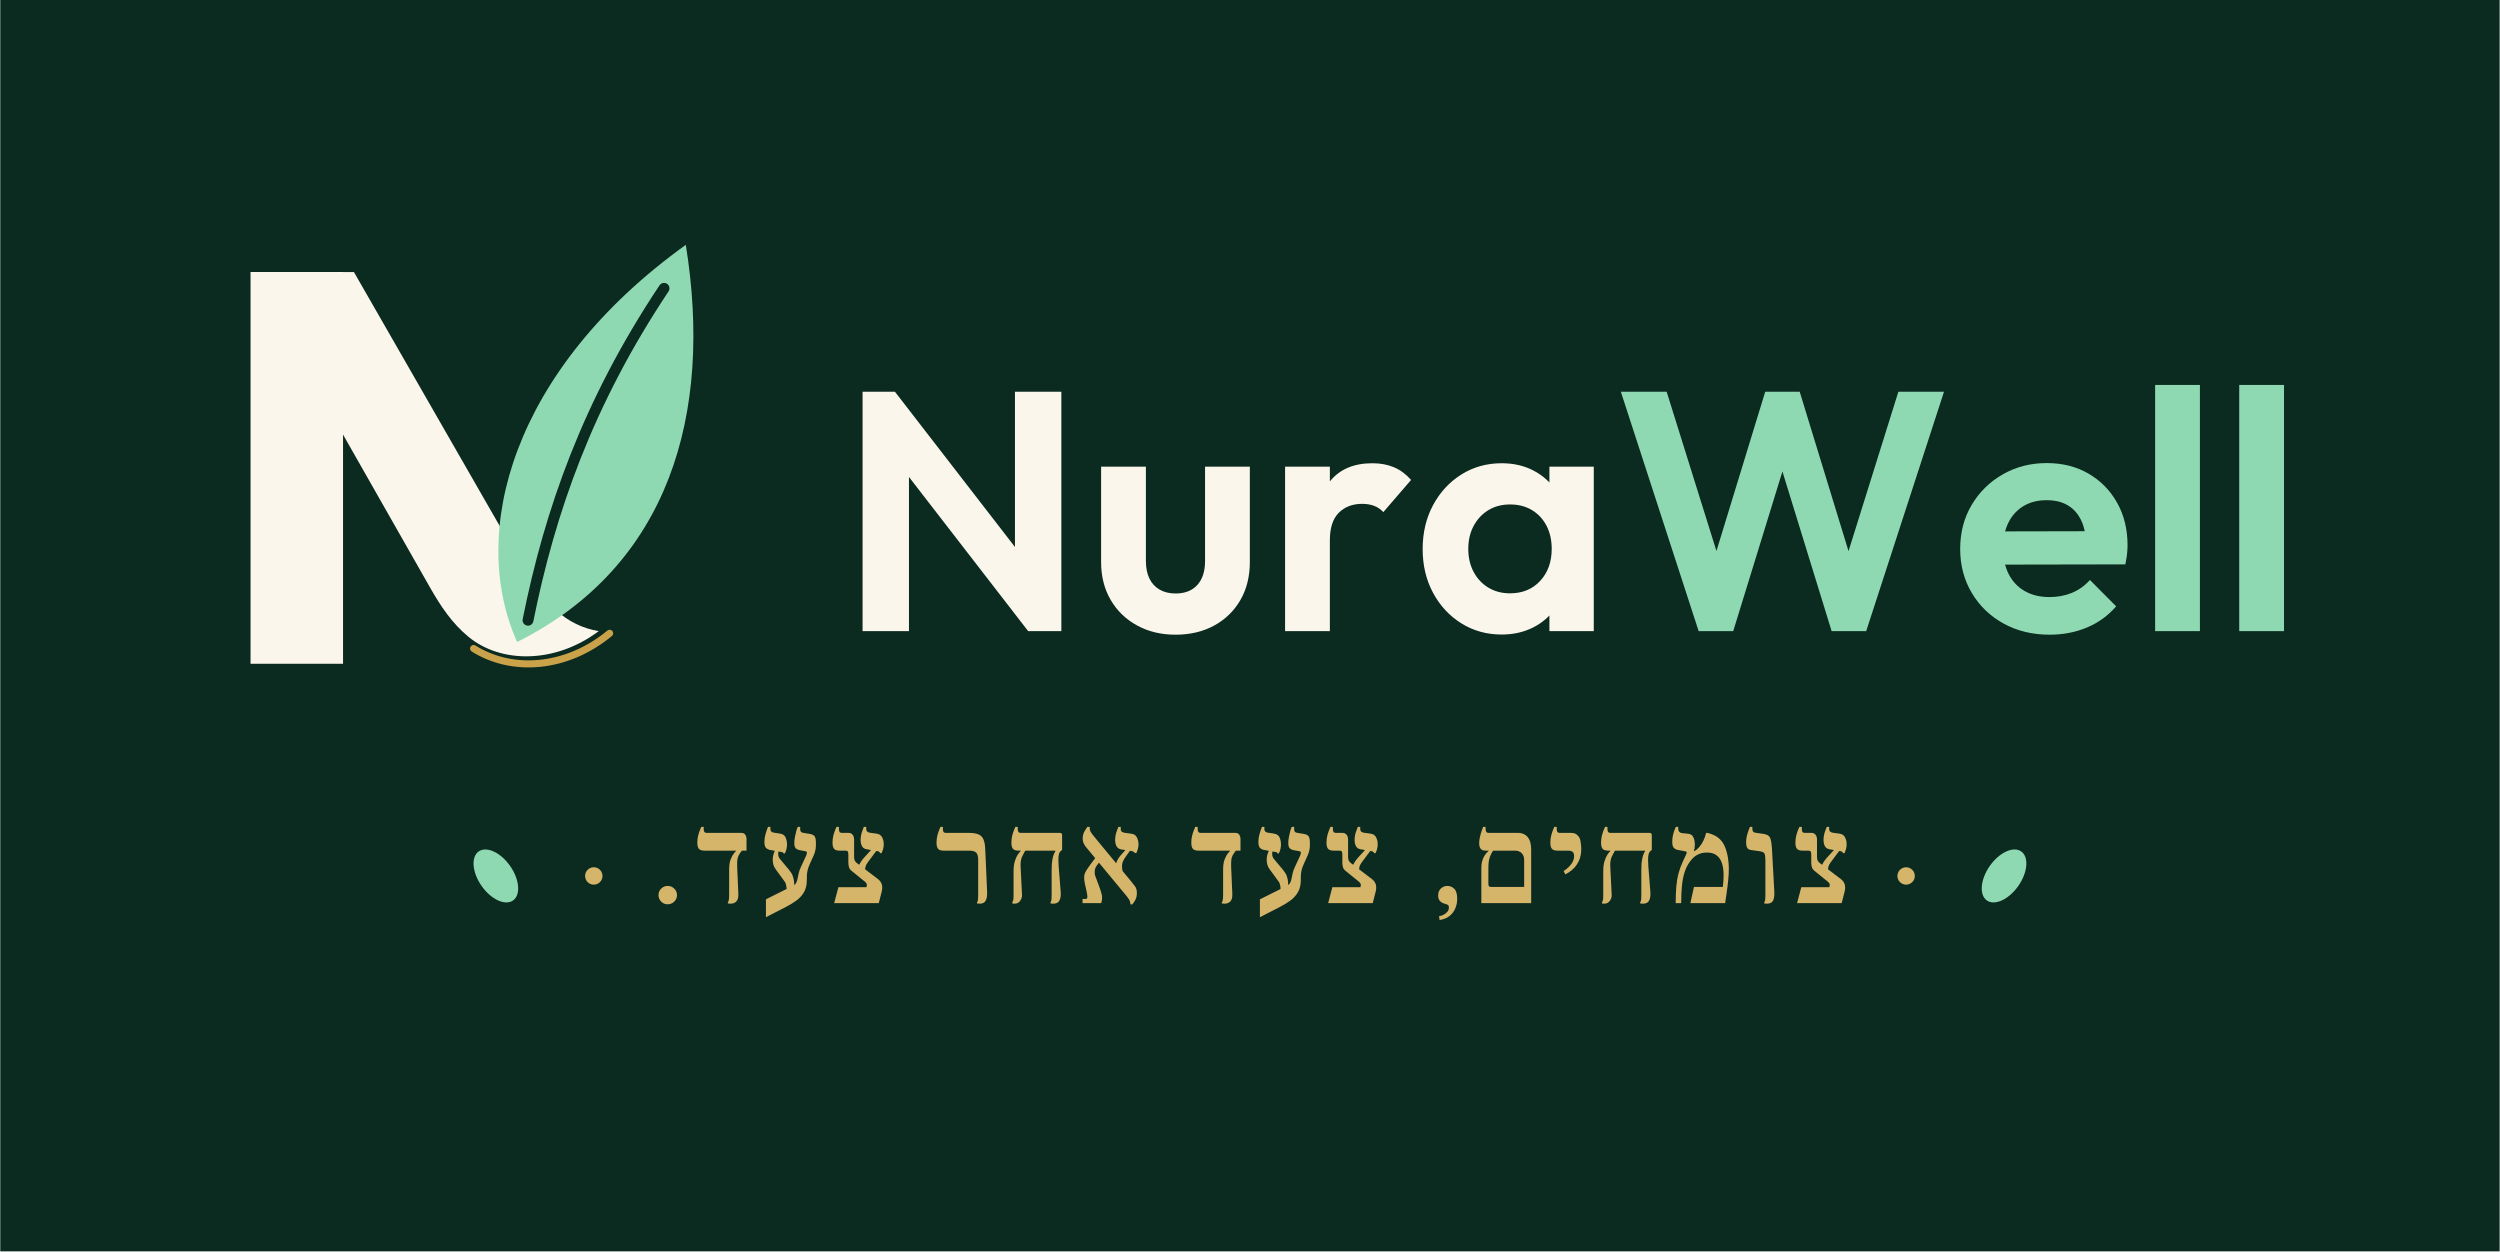
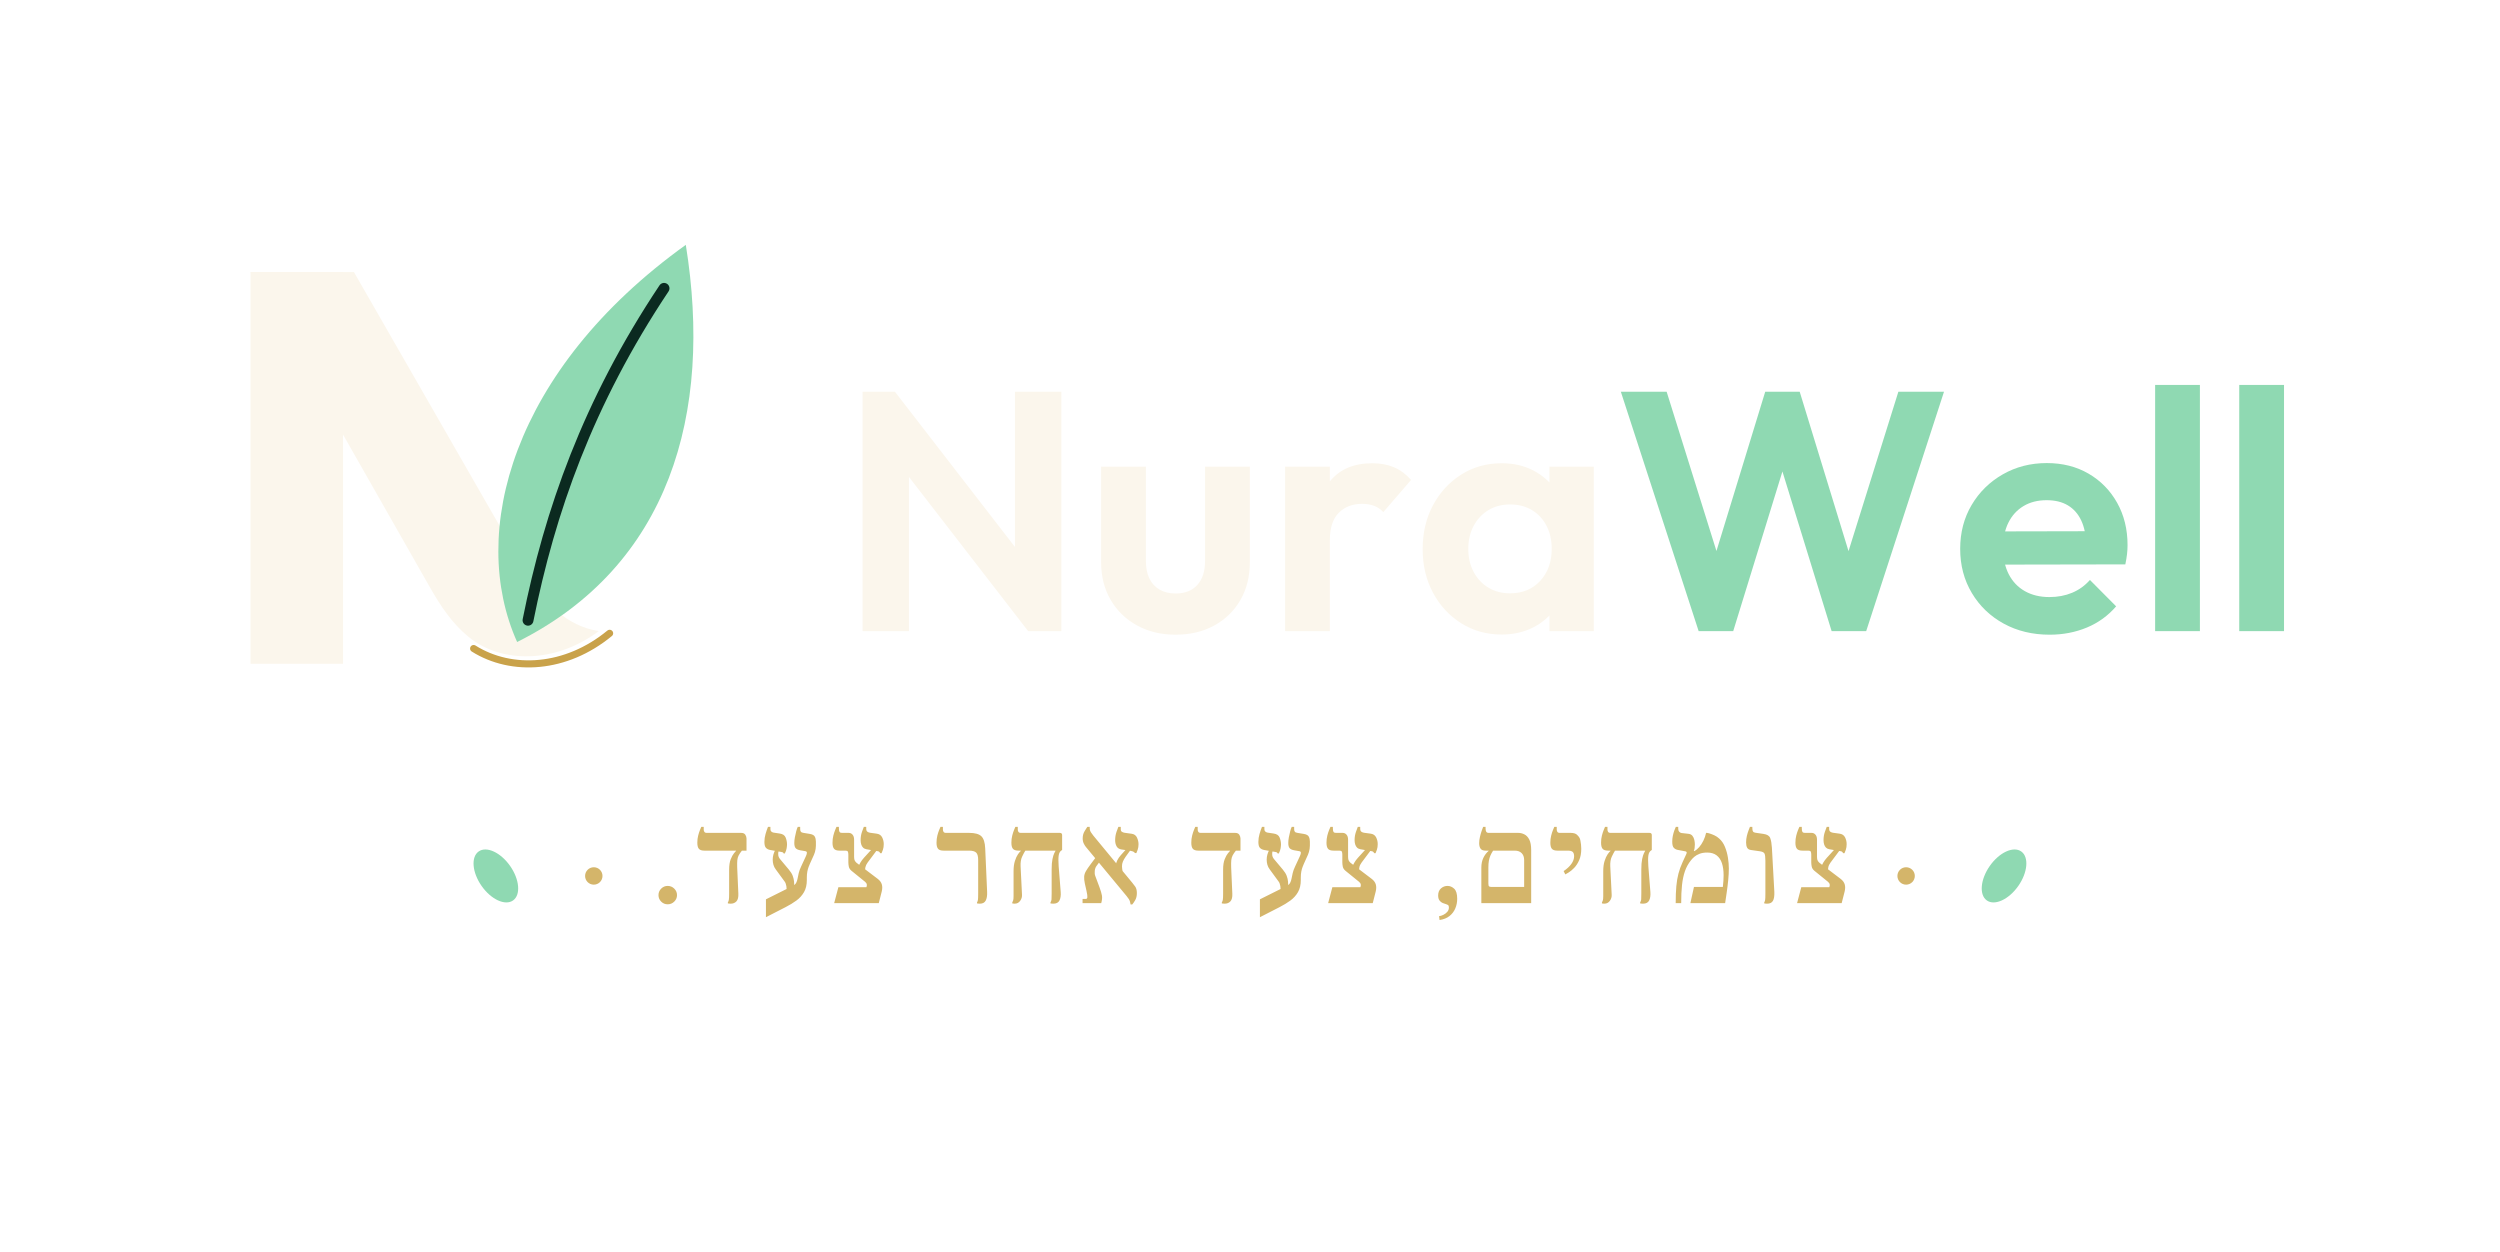
<svg xmlns="http://www.w3.org/2000/svg" viewBox="0 0 459.4 230" width="1838" height="920">
-   <rect width="459.383" height="230" fill="#0B2A20" />
  <g transform="translate(36.0 36)">
    <g>
      <g>
        <path d="M10 14H27V86H10Z" fill="#FBF6EC" />
        <path d="M10 14H29L60 68C64 75 68 79 74 80C66 86 56 86 50 81C47 78.5 45 75.5 43 72Z" fill="#FBF6EC" />
        <path d="M59 82C50 62 58 32 90 9C95 40 87 68 59 82Z" fill="#8FD9B2" />
        <path d="M61 78C65 58 72 38 86 17" fill="none" stroke="#0B2A20" stroke-width="2" stroke-linecap="round" />
        <path d="M51 83.2C58 87.6 68 87 76 80.4" fill="none" stroke="#C9A24A" stroke-width="1.3" stroke-linecap="round" />
      </g>
    </g>
    <g transform="translate(118 80)">
      <path d="M4.491 0.0V-44.0H10.437L13.018 -35.457V0.0ZM34.925 0.0 8.794 -33.798 10.437 -44.0 36.568 -10.202ZM34.925 0.0 32.499 -8.246V-44.0H41.027V0.0Z M62.01 0.657Q58.038 0.657 54.931 -1.048Q51.824 -2.754 50.079 -5.759Q48.334 -8.764 48.334 -12.69V-30.23H56.565V-12.893Q56.565 -11.013 57.204 -9.68Q57.844 -8.346 59.082 -7.631Q60.319 -6.916 62.025 -6.916Q64.592 -6.916 66.016 -8.482Q67.44 -10.047 67.44 -12.893V-30.23H75.67V-12.69Q75.67 -8.716 73.933 -5.711Q72.196 -2.707 69.118 -1.025Q66.041 0.657 62.01 0.657Z M82.148 0.0V-30.23H90.378V0.0ZM90.378 -16.696 87.171 -18.855Q87.765 -24.378 90.457 -27.617Q93.148 -30.856 98.186 -30.856Q100.408 -30.856 102.153 -30.121Q103.898 -29.385 105.306 -27.789L100.205 -21.875Q99.485 -22.657 98.521 -23.025Q97.557 -23.393 96.293 -23.393Q93.664 -23.393 92.021 -21.754Q90.378 -20.115 90.378 -16.696Z M121.954 0.626Q117.824 0.626 114.53 -1.44Q111.236 -3.505 109.335 -7.057Q107.434 -10.609 107.434 -15.068Q107.434 -19.575 109.335 -23.134Q111.236 -26.694 114.53 -28.775Q117.824 -30.856 121.954 -30.856Q125.209 -30.856 127.775 -29.526Q130.341 -28.196 131.898 -25.865Q133.455 -23.533 133.565 -20.56V-9.67Q133.455 -6.697 131.922 -4.366Q130.388 -2.034 127.799 -0.704Q125.209 0.626 121.954 0.626ZM123.488 -6.947Q126.93 -6.947 129.043 -9.24Q131.155 -11.532 131.155 -15.115Q131.155 -17.525 130.201 -19.363Q129.246 -21.202 127.525 -22.243Q125.804 -23.283 123.504 -23.283Q121.25 -23.283 119.529 -22.243Q117.808 -21.202 116.814 -19.356Q115.821 -17.509 115.821 -15.115Q115.821 -12.721 116.807 -10.875Q117.792 -9.028 119.521 -7.988Q121.25 -6.947 123.488 -6.947ZM130.733 0.0V-8.121L132.047 -15.491L130.733 -22.798V-30.23H138.885V0.0Z" fill="#FBF6EC" />
      <path d="M15.647 0.0 1.346 -44.0H9.764L20.357 -10.124H17.509L27.883 -44.0H34.22L44.595 -10.124H41.762L52.356 -44.0H60.743L46.441 0.0H40.088L29.667 -33.814H32.421L22.0 0.0Z M80.161 0.657Q75.435 0.657 71.719 -1.377Q68.003 -3.411 65.859 -7.002Q63.716 -10.593 63.716 -15.115Q63.716 -19.622 65.82 -23.181Q67.925 -26.741 71.547 -28.814Q75.169 -30.888 79.629 -30.888Q83.979 -30.888 87.319 -28.94Q90.66 -26.991 92.569 -23.58Q94.478 -20.169 94.478 -15.804Q94.478 -15.006 94.384 -14.161Q94.29 -13.316 94.071 -12.267L68.629 -12.22V-18.323L90.253 -18.37L86.905 -15.851Q86.811 -18.542 85.958 -20.349Q85.105 -22.156 83.517 -23.111Q81.929 -24.065 79.597 -24.065Q77.156 -24.065 75.357 -22.986Q73.558 -21.906 72.58 -19.942Q71.602 -17.979 71.602 -15.24Q71.602 -12.486 72.642 -10.46Q73.683 -8.434 75.607 -7.346Q77.532 -6.259 80.114 -6.259Q82.398 -6.259 84.292 -7.049Q86.185 -7.839 87.562 -9.404L92.381 -4.553Q90.159 -1.972 86.999 -0.657Q83.838 0.657 80.161 0.657Z M99.548 0.0V-45.252H107.778V0.0Z M115.007 0.0V-45.252H123.238V0.0Z" transform="translate(142.5149 0)" fill="#8FD9B2" />
    </g>
  </g>
  <ellipse cx="91.089" cy="161" rx="3.2" ry="5.5" fill="#8FD9B2" transform="rotate(-35 91.08943 161)" />
  <circle cx="109.089" cy="161" r="1.6" fill="#D4B56A" />
  <ellipse cx="368.293" cy="161" rx="3.2" ry="5.5" fill="#8FD9B2" transform="rotate(35 368.2932 161)" />
  <circle cx="350.293" cy="161" r="1.6" fill="#D4B56A" />
  <path d="M3.569 0.211Q2.865 0.211 2.372 -0.287Q1.879 -0.785 1.879 -1.48Q1.879 -2.174 2.377 -2.672Q2.875 -3.17 3.57 -3.17Q4.274 -3.17 4.779 -2.672Q5.284 -2.174 5.284 -1.48Q5.284 -0.785 4.779 -0.287Q4.274 0.211 3.569 0.211Z M10.333 -9.652Q9.582 -9.652 9.3 -9.993Q9.018 -10.333 9.018 -11.108Q9.018 -11.813 9.171 -12.412Q9.323 -13.011 9.5 -13.433Q9.676 -13.856 9.746 -14.02H10.192V-13.527Q10.192 -13.292 10.31 -13.105Q10.427 -12.917 10.756 -12.917H17.073Q17.637 -12.917 17.848 -12.564Q18.06 -12.212 18.06 -11.883V-9.652ZM15.171 0.094Q15.03 0.094 14.889 0.082Q14.748 0.07 14.631 0.047V-0.141Q14.748 -0.305 14.807 -0.587Q14.866 -0.869 14.866 -1.761V-6.177Q14.866 -7.351 15.159 -8.079Q15.453 -8.807 15.758 -9.171Q16.064 -9.535 16.134 -9.605V-10.38H17.214V-9.652Q16.815 -9.159 16.616 -8.772Q16.416 -8.384 16.369 -7.903Q16.322 -7.421 16.345 -6.599L16.557 -1.761Q16.604 -0.752 16.205 -0.329Q15.805 0.094 15.171 0.094Z M21.63 2.583V-0.705L26.608 -3.194Q27.008 -3.405 27.184 -3.734Q27.36 -4.063 27.442 -4.509Q27.524 -4.955 27.653 -5.519Q27.783 -6.083 28.088 -6.717L28.957 -8.595Q29.121 -8.924 29.156 -9.218Q29.192 -9.511 28.839 -9.558L27.9 -9.723Q27.313 -9.84 27.078 -10.122Q26.843 -10.404 26.843 -11.061Q26.843 -11.531 26.949 -12.106Q27.055 -12.682 27.195 -13.21Q27.336 -13.739 27.477 -14.02H27.923V-13.574Q27.923 -13.292 28.053 -13.128Q28.182 -12.964 28.534 -12.917L29.685 -12.729Q30.413 -12.611 30.612 -12.224Q30.812 -11.836 30.812 -11.32V-10.568Q30.812 -10.286 30.765 -9.981Q30.718 -9.676 30.636 -9.394Q30.554 -9.112 30.46 -8.901L29.708 -7.233Q29.614 -7.022 29.473 -6.658Q29.333 -6.294 29.239 -5.812Q29.145 -5.331 29.145 -4.697V-4.251Q29.145 -2.936 28.628 -2.031Q28.111 -1.127 27.231 -0.481Q26.35 0.164 25.246 0.728ZM25.434 -2.513Q25.434 -2.842 25.387 -3.112Q25.34 -3.382 25.258 -3.617Q25.176 -3.852 25.035 -4.016L23.438 -6.2Q23.133 -6.599 23.003 -7.057Q22.874 -7.515 22.874 -7.997Q22.874 -8.478 23.003 -8.936Q23.133 -9.394 23.367 -9.817L23.978 -9.676Q23.837 -9.206 23.896 -8.807Q23.955 -8.408 24.26 -8.055L25.833 -6.177Q26.35 -5.566 26.55 -5.026Q26.749 -4.486 26.796 -3.992Q26.843 -3.499 26.843 -2.983ZM24.894 -9.136Q24.8 -9.323 24.659 -9.37Q24.518 -9.417 24.283 -9.441L22.428 -9.77Q21.911 -9.864 21.63 -10.169Q21.348 -10.474 21.348 -11.249Q21.348 -12.001 21.559 -12.717Q21.77 -13.433 22.005 -14.02H22.452V-13.574Q22.452 -13.316 22.616 -13.163Q22.78 -13.011 23.039 -12.964L24.142 -12.799Q25.011 -12.682 25.258 -12.048Q25.505 -11.414 25.505 -10.803Q25.505 -10.521 25.434 -10.087Q25.364 -9.652 25.105 -9.136Z M34.17 0.0 34.945 -2.936H40.089Q40.206 -3.147 40.171 -3.417Q40.136 -3.687 39.854 -3.922L37.364 -5.942Q36.942 -6.294 36.859 -6.728Q36.777 -7.163 36.777 -7.515V-8.901Q36.777 -9.3 36.683 -9.476Q36.589 -9.652 36.261 -9.652H35.18Q34.429 -9.652 34.147 -9.993Q33.865 -10.333 33.865 -11.108Q33.865 -11.813 34.018 -12.412Q34.17 -13.011 34.347 -13.433Q34.523 -13.856 34.593 -14.02H35.039V-13.762Q35.039 -13.269 35.157 -13.093Q35.274 -12.917 35.603 -12.917H36.848Q37.27 -12.917 37.552 -12.588Q37.834 -12.259 37.834 -11.672V-8.502Q37.834 -8.032 37.963 -7.809Q38.092 -7.586 38.28 -7.421L42.179 -4.462Q42.766 -4.016 42.93 -3.441Q43.095 -2.865 42.907 -2.114L42.367 0.0ZM39.877 -6.036 38.68 -6.811Q38.75 -7.045 38.997 -7.468Q39.243 -7.891 39.642 -8.337L41.098 -9.934L42.061 -9.793L40.323 -7.468Q39.995 -7.022 39.912 -6.611Q39.83 -6.2 39.877 -6.036ZM42.648 -9.183Q42.602 -9.277 42.496 -9.394Q42.39 -9.511 42.249 -9.535L40.089 -9.911Q39.713 -9.981 39.478 -10.216Q39.243 -10.451 39.138 -10.815Q39.032 -11.179 39.032 -11.578Q39.032 -12.4 39.278 -13.093Q39.525 -13.786 39.619 -14.02H40.065V-13.668Q40.065 -13.292 40.265 -13.14Q40.464 -12.987 40.77 -12.94L41.967 -12.776Q42.695 -12.682 42.989 -12.095Q43.283 -11.508 43.283 -10.85Q43.283 -10.263 43.13 -9.817Q42.977 -9.37 42.883 -9.183Z  M60.967 0.094Q60.826 0.094 60.685 0.082Q60.544 0.07 60.427 0.047V-0.141Q60.544 -0.305 60.591 -0.587Q60.638 -0.869 60.638 -1.761V-7.938Q60.638 -8.948 60.262 -9.3Q59.886 -9.652 58.97 -9.652H54.297Q53.545 -9.652 53.264 -9.993Q52.982 -10.333 52.982 -11.108Q52.982 -11.813 53.134 -12.412Q53.287 -13.011 53.463 -13.433Q53.639 -13.856 53.71 -14.02H54.156V-13.527Q54.156 -13.292 54.273 -13.105Q54.391 -12.917 54.72 -12.917H58.97Q60.567 -12.917 61.213 -12.306Q61.859 -11.695 61.93 -10.075L62.282 -2.09Q62.329 -1.033 62.023 -0.47Q61.718 0.094 60.967 0.094Z M74.47 0.094Q74.33 0.094 74.189 0.082Q74.048 0.07 73.93 0.047V-0.141Q74.095 -0.399 74.118 -0.681Q74.142 -0.963 74.142 -1.761V-6.177Q74.142 -7.374 74.294 -8.102Q74.447 -8.83 74.623 -9.183Q74.799 -9.535 74.846 -9.605V-9.652H68.059Q67.308 -9.652 67.026 -9.993Q66.744 -10.333 66.744 -11.108Q66.744 -11.813 66.897 -12.412Q67.049 -13.011 67.225 -13.433Q67.402 -13.856 67.472 -14.02H67.918V-13.527Q67.918 -13.292 68.036 -13.105Q68.153 -12.917 68.482 -12.917H75.645Q76.067 -12.917 76.067 -12.517V-9.77L75.927 -9.676Q75.527 -9.417 75.433 -8.736Q75.339 -8.055 75.433 -6.764L75.809 -2.043Q75.88 -1.104 75.586 -0.505Q75.292 0.094 74.47 0.094ZM67.355 0.094Q67.261 0.094 67.12 0.082Q66.979 0.07 66.908 0.047V-0.141Q66.955 -0.235 67.049 -0.446Q67.143 -0.658 67.143 -1.292V-5.871Q67.143 -6.975 67.39 -7.75Q67.636 -8.525 67.953 -8.983Q68.27 -9.441 68.482 -9.605V-10.192H69.304V-9.652Q69.022 -9.206 68.705 -8.525Q68.388 -7.844 68.435 -6.764L68.693 -1.573Q68.74 -0.963 68.364 -0.434Q67.989 0.094 67.355 0.094Z M88.655 0.235Q88.632 0.117 88.538 -0.282Q88.444 -0.681 87.927 -1.292L80.436 -10.333Q80.271 -10.521 80.06 -10.932Q79.848 -11.343 79.848 -11.907Q79.848 -12.658 80.201 -13.234Q80.553 -13.809 80.694 -14.02H81.14V-13.809Q81.14 -13.339 81.398 -12.975Q81.657 -12.611 81.798 -12.423L88.937 -3.781Q89.172 -3.499 89.489 -3.065Q89.806 -2.63 89.806 -1.855Q89.806 -1.08 89.501 -0.552Q89.195 -0.023 88.961 0.235ZM79.825 0.0V-0.775H80.412Q80.67 -0.775 80.706 -1.08Q80.741 -1.386 80.553 -2.231L80.248 -3.593Q80.083 -4.368 80.119 -4.873Q80.154 -5.378 80.436 -5.871Q80.717 -6.364 81.281 -7.116L82.314 -8.502L82.995 -7.656L82.385 -6.834Q82.127 -6.482 82.068 -5.953Q82.009 -5.425 82.15 -5.026L82.948 -2.889Q83.277 -1.996 83.383 -1.409Q83.489 -0.822 83.254 0.0ZM87.223 -5.683 85.978 -7.139Q85.978 -7.398 86.213 -7.879Q86.448 -8.361 86.847 -8.807L87.833 -9.911L88.655 -9.793L87.739 -8.525Q87.411 -8.055 87.234 -7.633Q87.058 -7.21 87.07 -6.752Q87.082 -6.294 87.223 -5.683ZM89.454 -9.206Q89.336 -9.417 89.066 -9.511Q88.796 -9.605 88.139 -9.699L86.988 -9.864Q86.354 -9.958 86.084 -10.439Q85.814 -10.92 85.814 -11.578Q85.814 -12.377 86.06 -13.093Q86.307 -13.809 86.401 -14.02H86.847V-13.598Q86.847 -13.245 87.058 -13.116Q87.27 -12.987 87.528 -12.94L88.867 -12.752Q89.548 -12.658 89.83 -12.048Q90.111 -11.437 90.111 -10.827Q90.111 -10.263 89.947 -9.805Q89.783 -9.347 89.712 -9.206Z  M101.126 -9.652Q100.374 -9.652 100.092 -9.993Q99.811 -10.333 99.811 -11.108Q99.811 -11.813 99.963 -12.412Q100.116 -13.011 100.292 -13.433Q100.468 -13.856 100.539 -14.02H100.985V-13.527Q100.985 -13.292 101.102 -13.105Q101.22 -12.917 101.548 -12.917H107.866Q108.43 -12.917 108.641 -12.564Q108.852 -12.212 108.852 -11.883V-9.652ZM105.964 0.094Q105.823 0.094 105.682 0.082Q105.541 0.07 105.423 0.047V-0.141Q105.541 -0.305 105.6 -0.587Q105.658 -0.869 105.658 -1.761V-6.177Q105.658 -7.351 105.952 -8.079Q106.245 -8.807 106.551 -9.171Q106.856 -9.535 106.927 -9.605V-10.38H108.007V-9.652Q107.608 -9.159 107.408 -8.772Q107.208 -8.384 107.161 -7.903Q107.114 -7.421 107.138 -6.599L107.349 -1.761Q107.396 -0.752 106.997 -0.329Q106.598 0.094 105.964 0.094Z M112.422 2.583V-0.705L117.401 -3.194Q117.8 -3.405 117.976 -3.734Q118.152 -4.063 118.234 -4.509Q118.317 -4.955 118.446 -5.519Q118.575 -6.083 118.88 -6.717L119.749 -8.595Q119.914 -8.924 119.949 -9.218Q119.984 -9.511 119.632 -9.558L118.692 -9.723Q118.105 -9.84 117.87 -10.122Q117.636 -10.404 117.636 -11.061Q117.636 -11.531 117.741 -12.106Q117.847 -12.682 117.988 -13.21Q118.129 -13.739 118.27 -14.02H118.716V-13.574Q118.716 -13.292 118.845 -13.128Q118.974 -12.964 119.327 -12.917L120.477 -12.729Q121.205 -12.611 121.405 -12.224Q121.605 -11.836 121.605 -11.32V-10.568Q121.605 -10.286 121.558 -9.981Q121.511 -9.676 121.428 -9.394Q121.346 -9.112 121.252 -8.901L120.501 -7.233Q120.407 -7.022 120.266 -6.658Q120.125 -6.294 120.031 -5.812Q119.937 -5.331 119.937 -4.697V-4.251Q119.937 -2.936 119.42 -2.031Q118.904 -1.127 118.023 -0.481Q117.142 0.164 116.039 0.728ZM116.227 -2.513Q116.227 -2.842 116.18 -3.112Q116.133 -3.382 116.05 -3.617Q115.968 -3.852 115.827 -4.016L114.23 -6.2Q113.925 -6.599 113.796 -7.057Q113.667 -7.515 113.667 -7.997Q113.667 -8.478 113.796 -8.936Q113.925 -9.394 114.16 -9.817L114.77 -9.676Q114.63 -9.206 114.688 -8.807Q114.747 -8.408 115.052 -8.055L116.626 -6.177Q117.142 -5.566 117.342 -5.026Q117.542 -4.486 117.589 -3.992Q117.636 -3.499 117.636 -2.983ZM115.686 -9.136Q115.592 -9.323 115.452 -9.37Q115.311 -9.417 115.076 -9.441L113.22 -9.77Q112.704 -9.864 112.422 -10.169Q112.14 -10.474 112.14 -11.249Q112.14 -12.001 112.352 -12.717Q112.563 -13.433 112.798 -14.02H113.244V-13.574Q113.244 -13.316 113.408 -13.163Q113.573 -13.011 113.831 -12.964L114.935 -12.799Q115.804 -12.682 116.05 -12.048Q116.297 -11.414 116.297 -10.803Q116.297 -10.521 116.227 -10.087Q116.156 -9.652 115.898 -9.136Z M124.963 0.0 125.738 -2.936H130.881Q130.998 -3.147 130.963 -3.417Q130.928 -3.687 130.646 -3.922L128.157 -5.942Q127.734 -6.294 127.652 -6.728Q127.57 -7.163 127.57 -7.515V-8.901Q127.57 -9.3 127.476 -9.476Q127.382 -9.652 127.053 -9.652H125.973Q125.221 -9.652 124.939 -9.993Q124.658 -10.333 124.658 -11.108Q124.658 -11.813 124.81 -12.412Q124.963 -13.011 125.139 -13.433Q125.315 -13.856 125.386 -14.02H125.832V-13.762Q125.832 -13.269 125.949 -13.093Q126.067 -12.917 126.395 -12.917H127.64Q128.063 -12.917 128.345 -12.588Q128.627 -12.259 128.627 -11.672V-8.502Q128.627 -8.032 128.756 -7.809Q128.885 -7.586 129.073 -7.421L132.971 -4.462Q133.558 -4.016 133.723 -3.441Q133.887 -2.865 133.699 -2.114L133.159 0.0ZM130.67 -6.036 129.472 -6.811Q129.542 -7.045 129.789 -7.468Q130.036 -7.891 130.435 -8.337L131.891 -9.934L132.854 -9.793L131.116 -7.468Q130.787 -7.022 130.705 -6.611Q130.623 -6.2 130.67 -6.036ZM133.441 -9.183Q133.394 -9.277 133.288 -9.394Q133.183 -9.511 133.042 -9.535L130.881 -9.911Q130.505 -9.981 130.27 -10.216Q130.036 -10.451 129.93 -10.815Q129.824 -11.179 129.824 -11.578Q129.824 -12.4 130.071 -13.093Q130.317 -13.786 130.411 -14.02H130.858V-13.668Q130.858 -13.292 131.057 -13.14Q131.257 -12.987 131.562 -12.94L132.76 -12.776Q133.488 -12.682 133.781 -12.095Q134.075 -11.508 134.075 -10.85Q134.075 -10.263 133.922 -9.817Q133.77 -9.37 133.676 -9.183Z  M145.442 3.1 145.348 2.395Q145.723 2.348 146.134 2.149Q146.545 1.949 146.851 1.609Q147.156 1.268 147.156 0.798Q147.156 0.47 147.015 0.364Q146.874 0.258 146.639 0.188Q146.381 0.117 146.029 -0.023Q145.677 -0.164 145.43 -0.493Q145.183 -0.822 145.183 -1.409Q145.183 -2.255 145.7 -2.712Q146.217 -3.17 146.898 -3.17Q147.579 -3.17 148.131 -2.654Q148.683 -2.137 148.683 -0.798Q148.683 0.141 148.33 0.975Q147.978 1.808 147.262 2.372Q146.545 2.936 145.442 3.1Z M153.121 0.0V-6.529Q153.121 -7.562 153.497 -8.337Q153.873 -9.112 154.46 -9.605V-9.652H153.896Q153.239 -9.652 152.98 -10.016Q152.722 -10.38 152.722 -11.014Q152.722 -11.578 152.863 -12.177Q153.004 -12.776 153.18 -13.281Q153.356 -13.786 153.45 -14.02H153.896V-13.762Q153.896 -13.316 154.025 -13.116Q154.155 -12.917 154.483 -12.917H159.908Q160.472 -12.917 161.024 -12.647Q161.576 -12.377 161.928 -11.695Q162.28 -11.014 162.28 -9.77V0.0ZM154.93 -2.983H160.989V-7.914Q160.989 -8.736 160.531 -9.194Q160.073 -9.652 159.274 -9.652H155.282Q154.977 -9.183 154.789 -8.748Q154.601 -8.314 154.507 -7.797Q154.413 -7.28 154.413 -6.529V-3.617Q154.413 -3.194 154.542 -3.088Q154.671 -2.983 154.93 -2.983Z M168.551 -5.284 168.245 -5.895Q169.161 -6.505 169.666 -7.21Q170.171 -7.914 170.171 -8.619Q170.171 -9.159 169.925 -9.406Q169.678 -9.652 169.02 -9.652H167.118Q166.367 -9.652 166.085 -9.993Q165.803 -10.333 165.803 -11.108Q165.803 -11.813 165.956 -12.412Q166.108 -13.011 166.284 -13.433Q166.461 -13.856 166.531 -14.02H166.977V-13.527Q166.977 -13.292 167.095 -13.105Q167.212 -12.917 167.541 -12.917H169.537Q170.359 -12.917 170.723 -12.553Q171.087 -12.189 171.181 -11.977Q171.275 -11.789 171.334 -11.472Q171.392 -11.155 171.439 -10.78Q171.486 -10.404 171.486 -10.005Q171.486 -8.76 171.099 -7.891Q170.711 -7.022 170.171 -6.47Q169.631 -5.918 169.161 -5.636Q168.692 -5.355 168.551 -5.284Z M182.853 0.094Q182.712 0.094 182.571 0.082Q182.43 0.07 182.313 0.047V-0.141Q182.477 -0.399 182.501 -0.681Q182.524 -0.963 182.524 -1.761V-6.177Q182.524 -7.374 182.677 -8.102Q182.83 -8.83 183.006 -9.183Q183.182 -9.535 183.229 -9.605V-9.652H176.442Q175.69 -9.652 175.408 -9.993Q175.127 -10.333 175.127 -11.108Q175.127 -11.813 175.279 -12.412Q175.432 -13.011 175.608 -13.433Q175.784 -13.856 175.855 -14.02H176.301V-13.527Q176.301 -13.292 176.418 -13.105Q176.536 -12.917 176.864 -12.917H184.027Q184.45 -12.917 184.45 -12.517V-9.77L184.309 -9.676Q183.91 -9.417 183.816 -8.736Q183.722 -8.055 183.816 -6.764L184.192 -2.043Q184.262 -1.104 183.969 -0.505Q183.675 0.094 182.853 0.094ZM175.737 0.094Q175.643 0.094 175.502 0.082Q175.361 0.07 175.291 0.047V-0.141Q175.338 -0.235 175.432 -0.446Q175.526 -0.658 175.526 -1.292V-5.871Q175.526 -6.975 175.772 -7.75Q176.019 -8.525 176.336 -8.983Q176.653 -9.441 176.864 -9.605V-10.192H177.686V-9.652Q177.405 -9.206 177.087 -8.525Q176.77 -7.844 176.817 -6.764L177.076 -1.573Q177.123 -0.963 176.747 -0.434Q176.371 0.094 175.737 0.094Z M188.842 0.0Q188.842 -1.832 188.959 -3.112Q189.077 -4.392 189.347 -5.425Q189.617 -6.458 190.11 -7.539L190.791 -9.018Q190.908 -9.253 190.85 -9.382Q190.791 -9.511 190.556 -9.535L189.194 -9.793Q188.748 -9.887 188.478 -10.192Q188.208 -10.498 188.208 -11.296Q188.208 -11.86 188.313 -12.365Q188.419 -12.87 188.572 -13.304Q188.724 -13.739 188.865 -14.02H189.311V-13.645Q189.311 -13.339 189.476 -13.14Q189.64 -12.94 189.898 -12.893L191.143 -12.752Q191.66 -12.705 191.918 -12.377Q192.177 -12.048 192.27 -11.613Q192.364 -11.179 192.364 -10.78Q192.364 -10.404 192.317 -10.11Q192.27 -9.817 192.177 -9.629L192.247 -9.558Q192.717 -9.793 193.151 -10.286Q193.586 -10.78 193.926 -11.472Q194.267 -12.165 194.431 -12.917H194.572Q194.713 -12.917 195.1 -12.799Q195.488 -12.682 195.969 -12.459Q196.451 -12.236 196.827 -11.883Q197.508 -11.296 197.895 -10.345Q198.283 -9.394 198.447 -8.349Q198.611 -7.304 198.611 -6.364Q198.611 -5.402 198.494 -4.216Q198.377 -3.03 198.212 -1.914Q198.048 -0.798 197.93 0.0H191.542L192.2 -2.983H197.508Q197.578 -3.523 197.613 -4.098Q197.648 -4.673 197.648 -5.12Q197.648 -6.411 197.343 -7.339Q197.038 -8.267 196.369 -8.783Q195.699 -9.3 194.642 -9.3Q193.797 -9.3 193.21 -9.065Q192.623 -8.83 192.259 -8.513Q191.895 -8.196 191.66 -7.891Q190.932 -6.998 190.544 -5.883Q190.157 -4.767 190.004 -3.335Q189.852 -1.902 189.852 0.0Z M205.657 0.094Q205.516 0.094 205.375 0.082Q205.234 0.07 205.117 0.047V-0.141Q205.234 -0.305 205.281 -0.587Q205.328 -0.869 205.328 -1.761V-7.82Q205.328 -8.83 205.152 -9.136Q204.976 -9.441 204.318 -9.535L202.674 -9.77Q202.158 -9.84 201.97 -10.204Q201.782 -10.568 201.782 -11.155Q201.782 -11.789 201.923 -12.365Q202.064 -12.94 202.24 -13.386Q202.416 -13.833 202.486 -14.02H202.933V-13.739Q202.933 -13.363 203.05 -13.175Q203.167 -12.987 203.52 -12.94L204.976 -12.729Q205.986 -12.588 206.22 -11.954Q206.455 -11.32 206.526 -10.192L206.972 -2.09Q207.019 -0.939 206.714 -0.423Q206.408 0.094 205.657 0.094Z M211.152 0.0 211.927 -2.936H217.07Q217.188 -3.147 217.153 -3.417Q217.117 -3.687 216.836 -3.922L214.346 -5.942Q213.923 -6.294 213.841 -6.728Q213.759 -7.163 213.759 -7.515V-8.901Q213.759 -9.3 213.665 -9.476Q213.571 -9.652 213.242 -9.652H212.162Q211.411 -9.652 211.129 -9.993Q210.847 -10.333 210.847 -11.108Q210.847 -11.813 211 -12.412Q211.152 -13.011 211.328 -13.433Q211.505 -13.856 211.575 -14.02H212.021V-13.762Q212.021 -13.269 212.139 -13.093Q212.256 -12.917 212.585 -12.917H213.83Q214.252 -12.917 214.534 -12.588Q214.816 -12.259 214.816 -11.672V-8.502Q214.816 -8.032 214.945 -7.809Q215.074 -7.586 215.262 -7.421L219.161 -4.462Q219.748 -4.016 219.912 -3.441Q220.077 -2.865 219.889 -2.114L219.348 0.0ZM216.859 -6.036 215.661 -6.811Q215.732 -7.045 215.978 -7.468Q216.225 -7.891 216.624 -8.337L218.08 -9.934L219.043 -9.793L217.305 -7.468Q216.977 -7.022 216.894 -6.611Q216.812 -6.2 216.859 -6.036ZM219.63 -9.183Q219.583 -9.277 219.478 -9.394Q219.372 -9.511 219.231 -9.535L217.07 -9.911Q216.695 -9.981 216.46 -10.216Q216.225 -10.451 216.119 -10.815Q216.014 -11.179 216.014 -11.578Q216.014 -12.4 216.26 -13.093Q216.507 -13.786 216.601 -14.02H217.047V-13.668Q217.047 -13.292 217.247 -13.14Q217.446 -12.987 217.752 -12.94L218.949 -12.776Q219.677 -12.682 219.971 -12.095Q220.264 -11.508 220.264 -10.85Q220.264 -10.263 220.112 -9.817Q219.959 -9.37 219.865 -9.183Z" transform="translate(119.1 166.0)" fill="#D4B56A" />
</svg>
